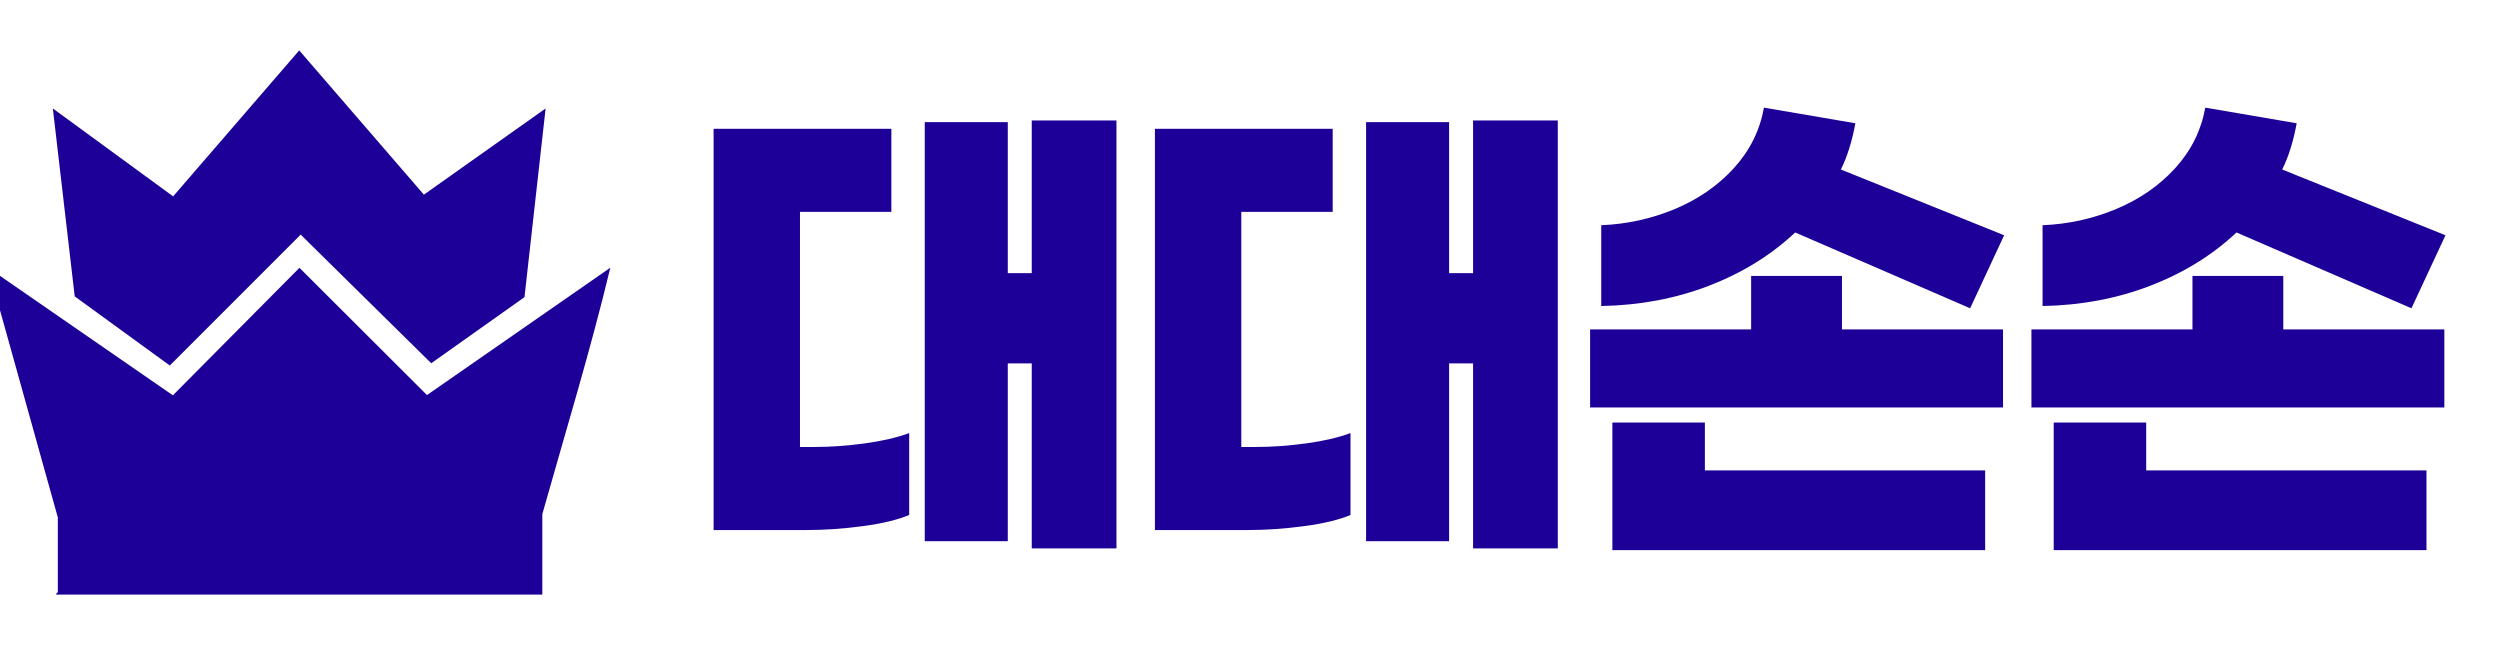
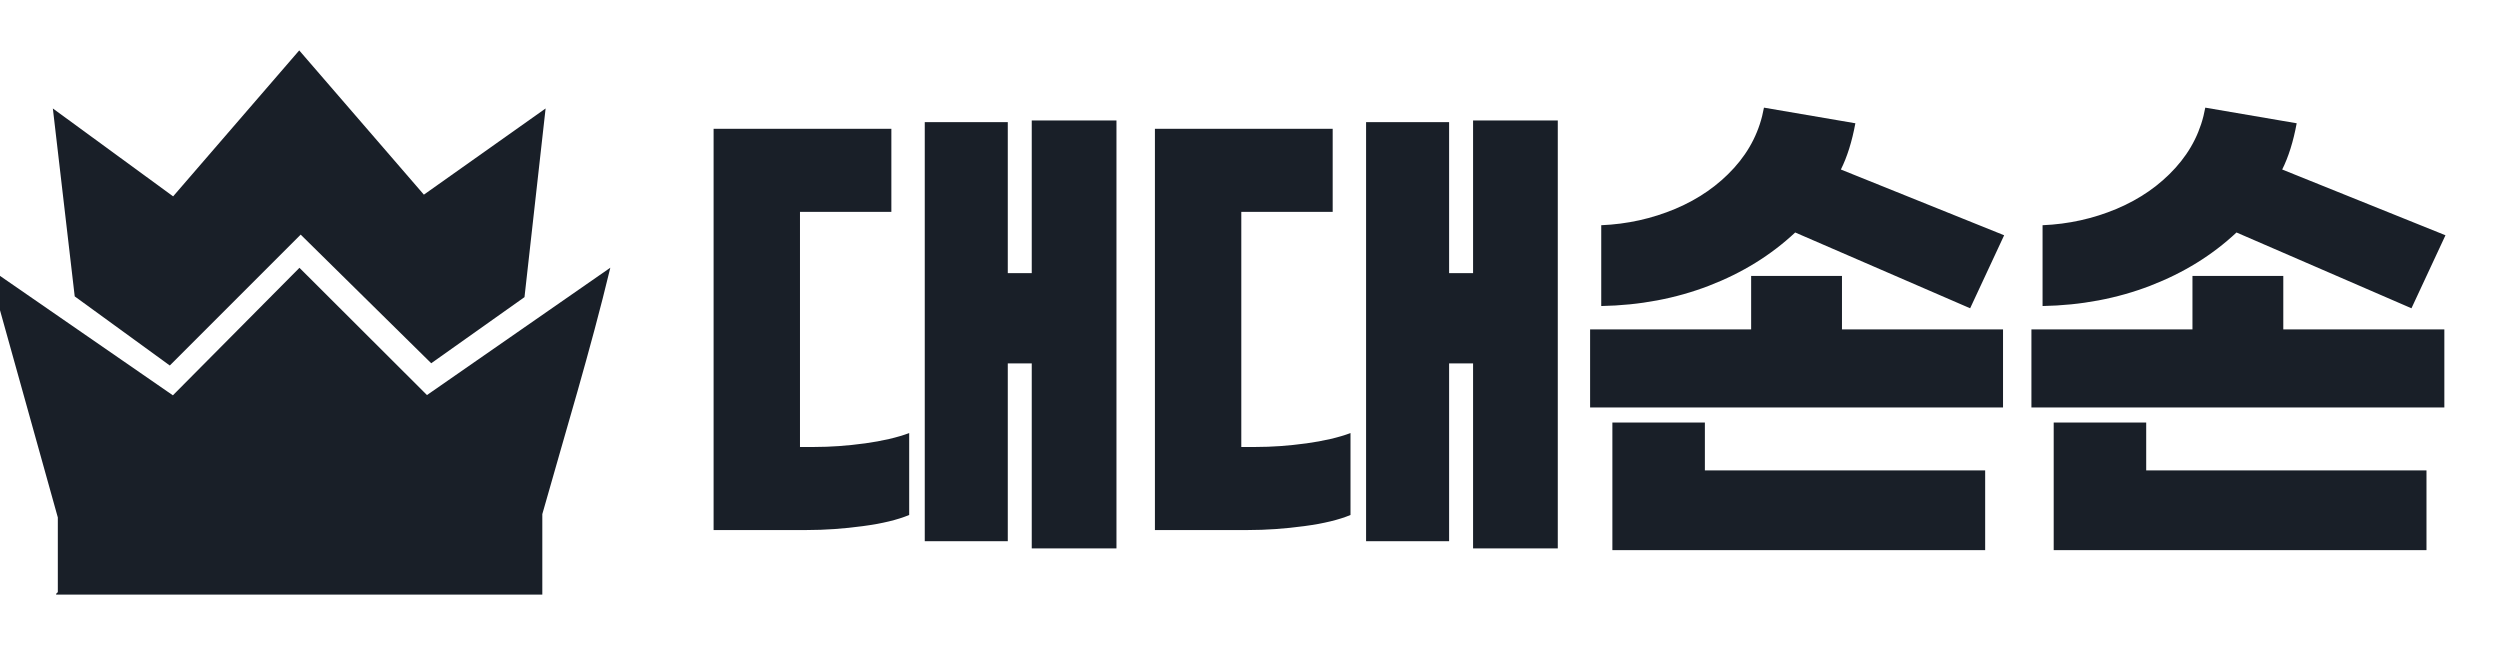
<svg xmlns="http://www.w3.org/2000/svg" id="_레이어_1" data-name="레이어_1" version="1.1" viewBox="110 550 1230 320">
  <defs>
    <style>
      .st0 {
-         fill: #1D0098;
+         fill: #191F28;
      }
    </style>
  </defs>
  <g>
    <path class="st0" d="M535.52,768.15c8.67-1.2,15.94-2.89,21.8-5.08v40.3c-5.67,2.37-13.25,4.22-22.76,5.48-9.51,1.29-18.73,1.93-27.69,1.93h-45.78v-197.41h87.46v40.86h-44.96v115.68h7.13c7.85,0,16.12-.58,24.81-1.77ZM659.3,819.82h-41.68v-91.02h-11.79v87.47h-40.85v-206.18h40.85v74.3h11.79v-75.12h41.68v210.56Z" />
    <path class="st0" d="M752.65,768.15c8.67-1.2,15.94-2.89,21.8-5.08v40.3c-5.67,2.37-13.25,4.22-22.76,5.48-9.51,1.29-18.73,1.93-27.69,1.93h-45.78v-197.41h87.46v40.86h-44.96v115.68h7.13c7.85,0,16.12-.58,24.81-1.77ZM876.43,819.82h-41.68v-91.02h-11.79v87.47h-40.85v-206.18h40.85v74.3h11.79v-75.12h41.68v210.56Z" />
    <path class="st0" d="M1095.48,750.46h-203.15v-38.39h79.23v-26.3h44.69v26.3h79.24v38.39ZM950.86,690.57c-16.37,6.31-34.05,9.64-53.05,10v-39.76c12.79-.54,24.95-3.23,36.47-8.07,11.51-4.86,21.14-11.57,28.92-20.16,7.77-8.59,12.66-18.45,14.67-29.62l44.97,7.69c-1.65,8.96-4.03,16.55-7.13,22.75l80.33,32.35-16.73,35.92-86.08-37.29c-11.89,11.14-26,19.88-42.36,26.18ZM1086.7,781.45v39.2h-183.41v-62.77h45.51v23.57h137.9Z" />
    <path class="st0" d="M1312.61,750.46h-203.15v-38.39h79.23v-26.3h44.69v26.3h79.24v38.39ZM1167.99,690.57c-16.37,6.31-34.05,9.64-53.05,10v-39.76c12.79-.54,24.95-3.23,36.47-8.07,11.51-4.86,21.14-11.57,28.92-20.16,7.77-8.59,12.66-18.45,14.67-29.62l44.97,7.69c-1.65,8.96-4.03,16.55-7.13,22.75l80.33,32.35-16.73,35.92-86.08-37.29c-11.89,11.14-26,19.88-42.36,26.18ZM1303.83,781.45v39.2h-183.41v-62.77h45.51v23.57h137.9Z" />
  </g>
  <g>
    <path class="st0" d="M138.44,804.56l-34.28-122.86,90.9,62.8,62.27-62.74,62.74,62.61,90.21-62.66c-9.79,40.75-22.09,80.89-33.46,121.23v39.59h-239.19c-.22-.6.82-.98.82-1.22v-36.74Z" />
    <polygon class="st0" points="378.44 603.36 368.05 696.19 322.16 728.72 257.93 665.43 193.54 729.83 146.76 695.82 136 603.36 195.18 646.61 257.22 574.8 318.55 645.77 378.44 603.36" />
  </g>
</svg>
